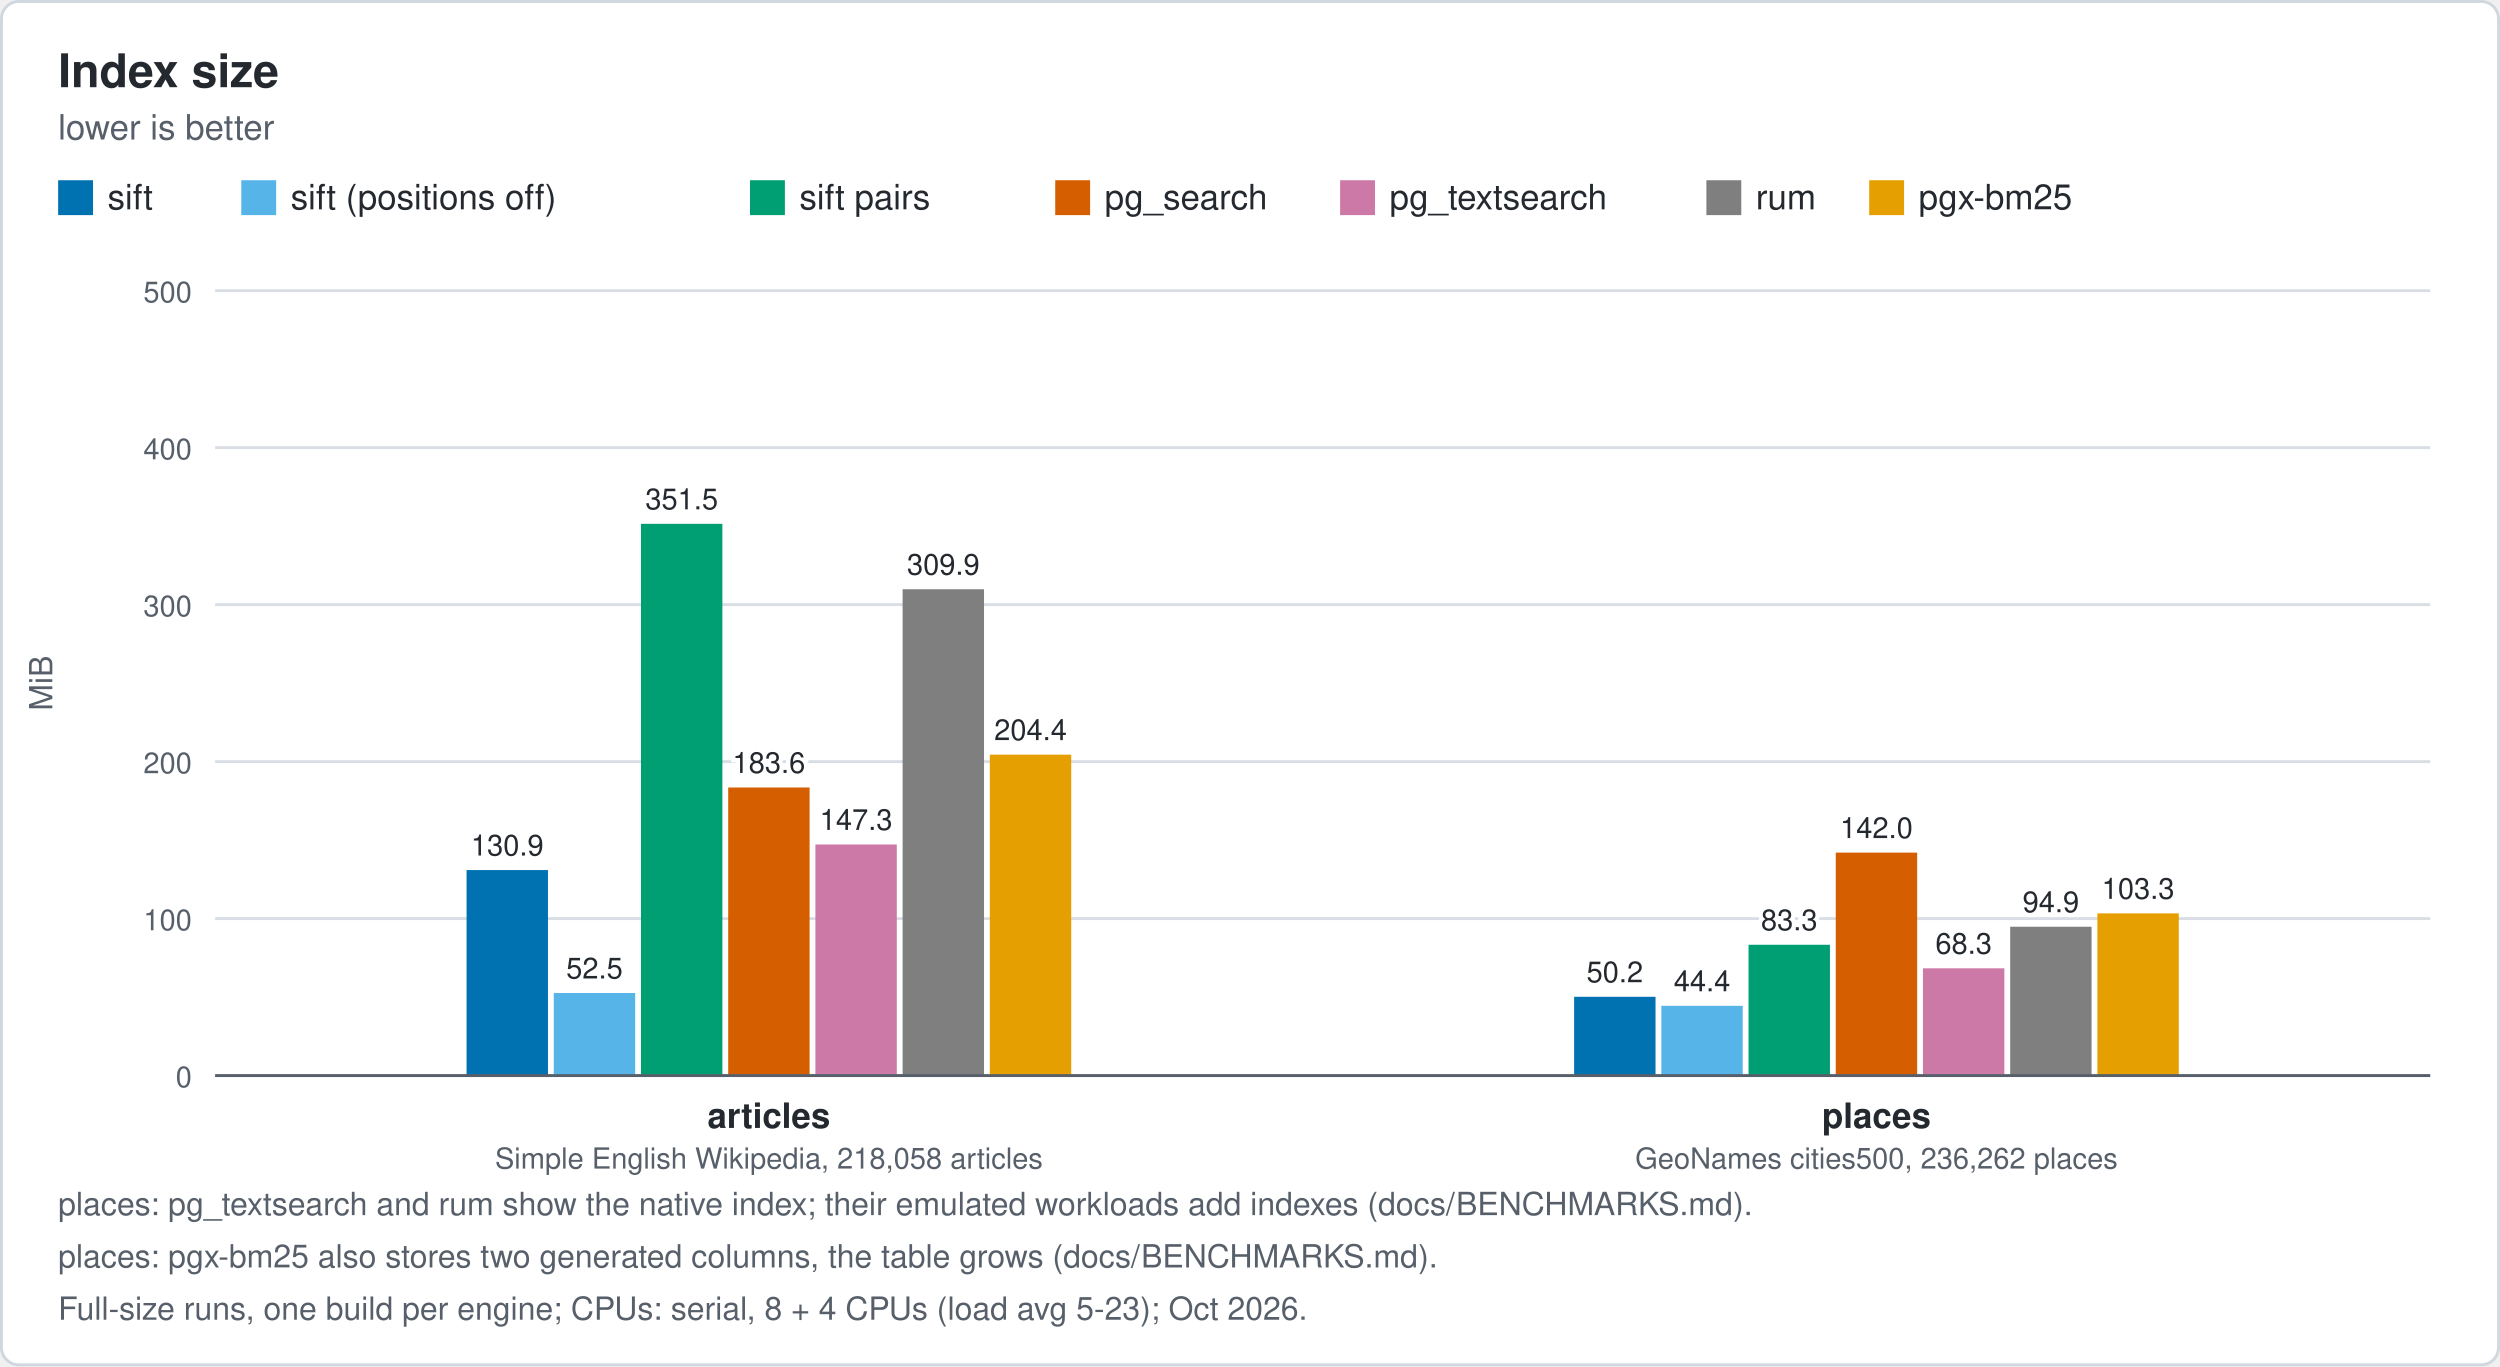
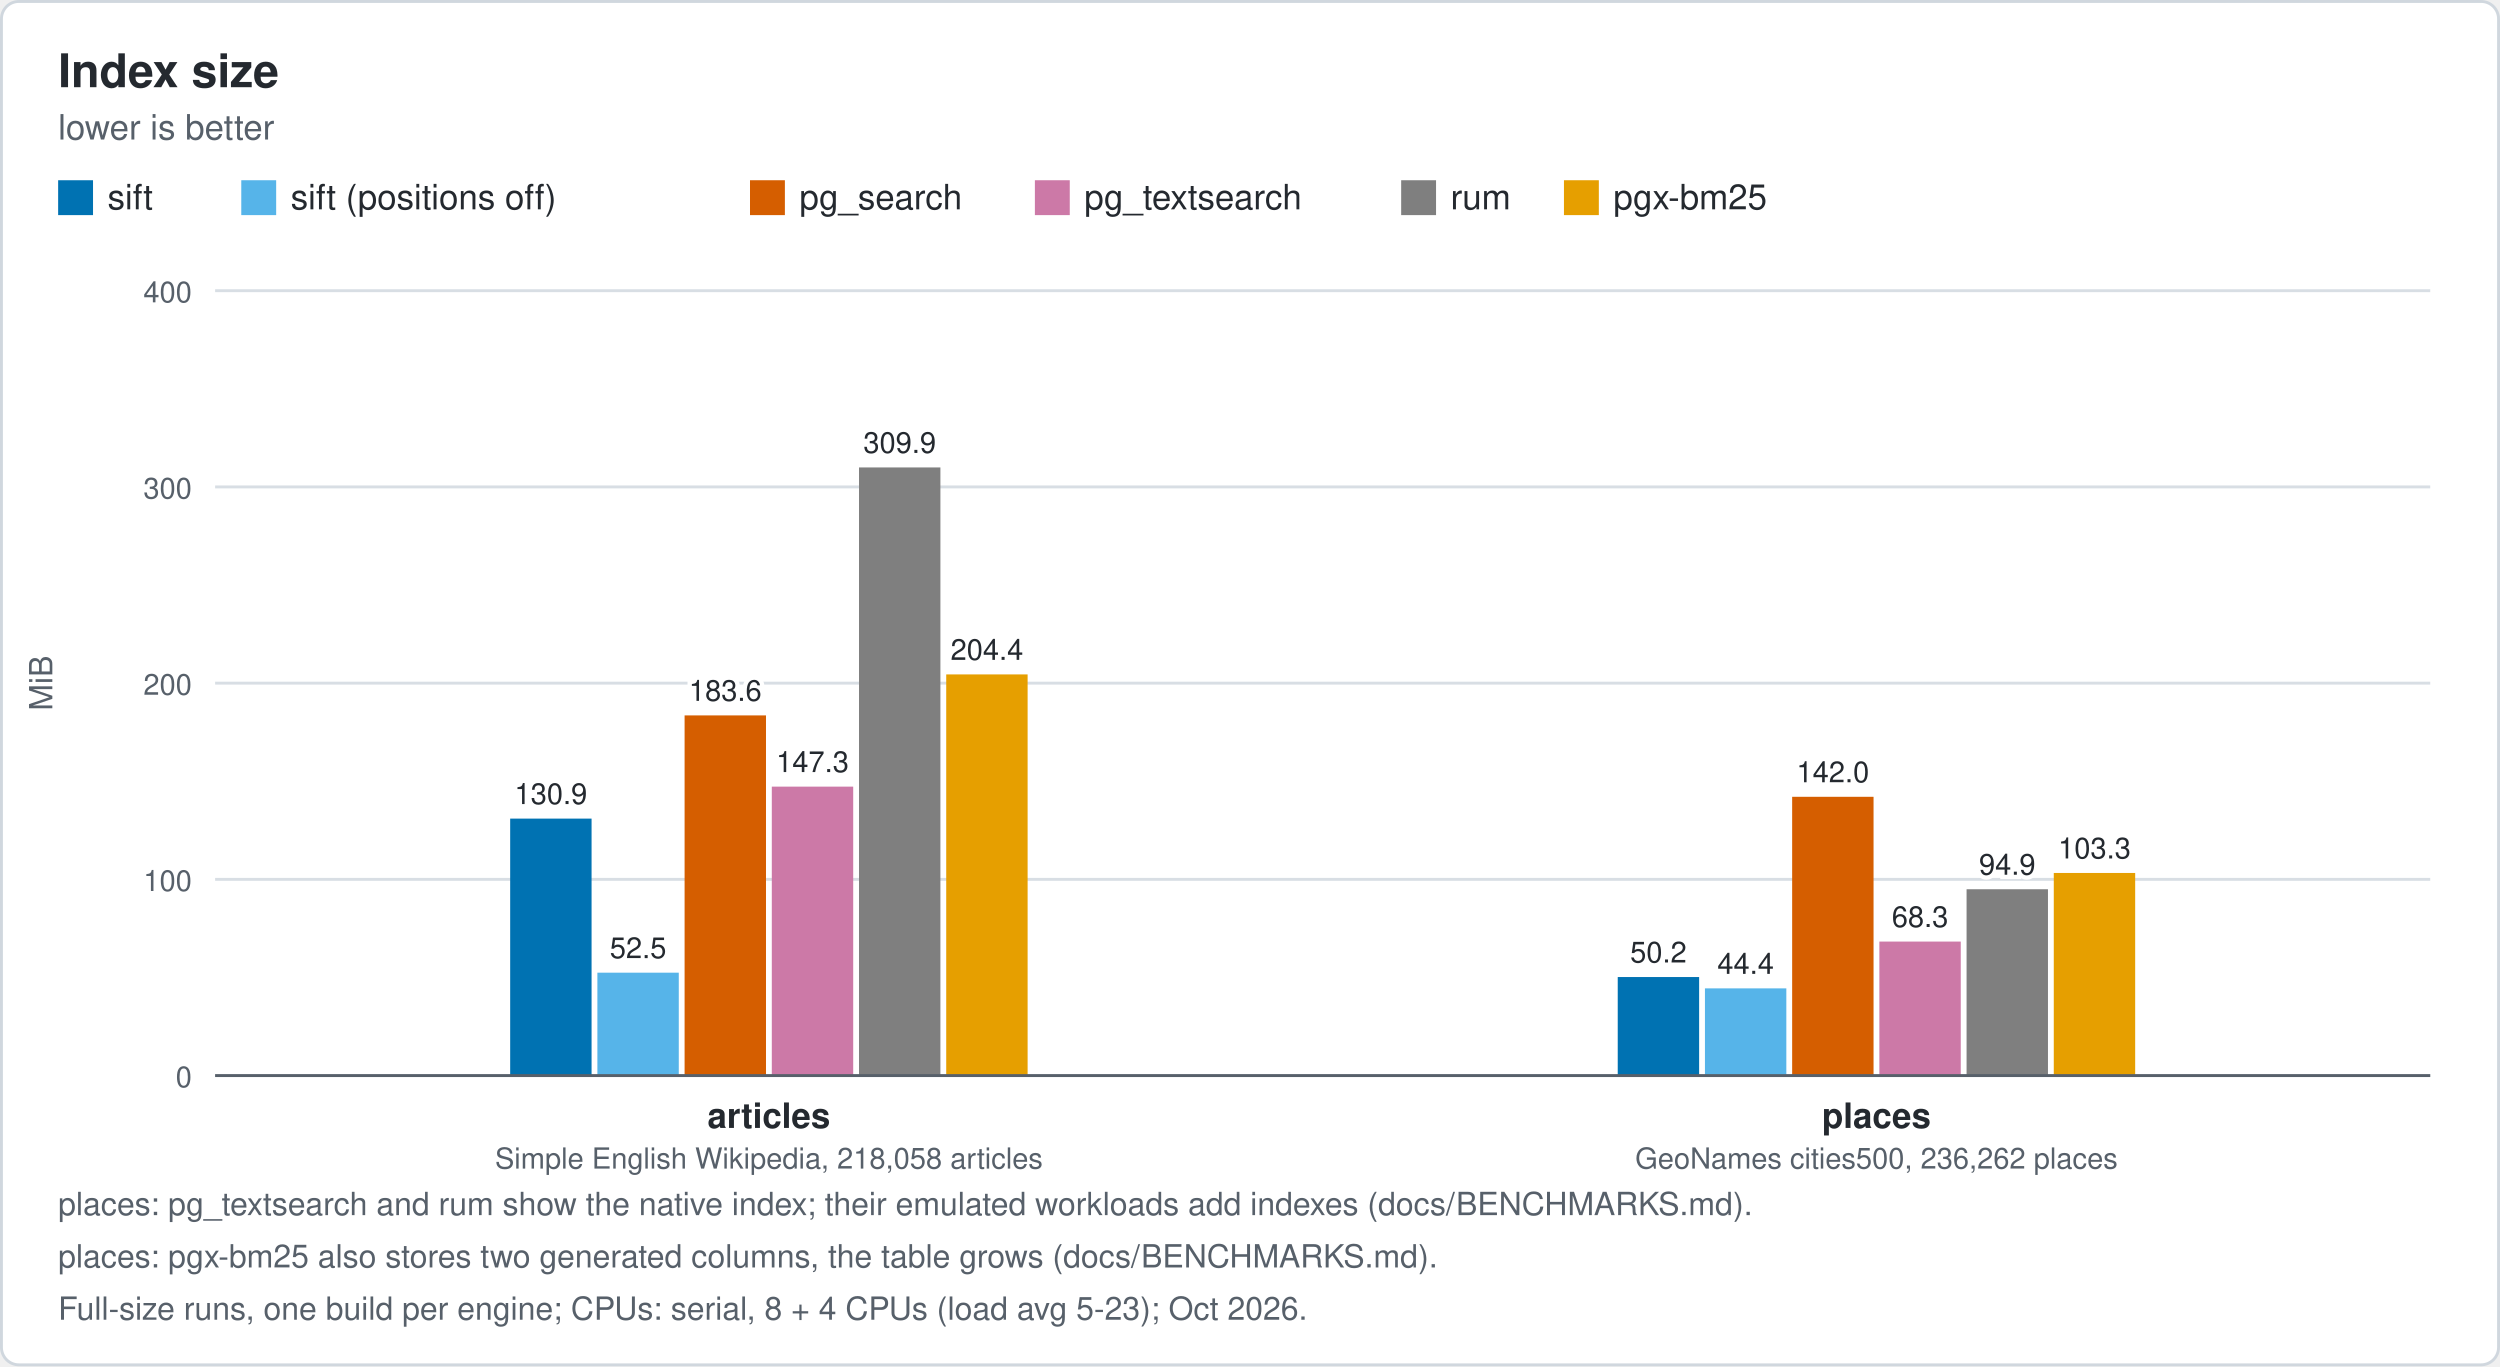
<svg xmlns="http://www.w3.org/2000/svg" width="860" height="470" viewBox="0 0 860 470" role="img" aria-labelledby="t d" font-family="Helvetica, Arial, sans-serif">
  <rect x="0.5" y="0.5" width="859" height="469" rx="6" fill="#ffffff" stroke="#d0d7de" />
  <text x="20" y="30" font-size="16" text-anchor="start" fill="#24292f" font-weight="bold">Index size</text>
  <text x="20" y="48" font-size="12" text-anchor="start" fill="#57606a">lower is better</text>
  <rect x="20" y="62" width="12" height="12" fill="#0072B2" />
  <text x="37" y="72" font-size="12" text-anchor="start" fill="#24292f">sift</text>
  <rect x="83" y="62" width="12" height="12" fill="#56B4E9" />
  <text x="100" y="72" font-size="12" text-anchor="start" fill="#24292f">sift (positions off)</text>
-   <rect x="258" y="62" width="12" height="12" fill="#009E73" />
-   <text x="275" y="72" font-size="12" text-anchor="start" fill="#24292f">sift pairs</text>
-   <rect x="363" y="62" width="12" height="12" fill="#D55E00" />
-   <text x="380" y="72" font-size="12" text-anchor="start" fill="#24292f">pg_search</text>
-   <rect x="461" y="62" width="12" height="12" fill="#CC79A7" />
-   <text x="478" y="72" font-size="12" text-anchor="start" fill="#24292f">pg_textsearch</text>
-   <rect x="587" y="62" width="12" height="12" fill="#7f7f7f" />
-   <text x="604" y="72" font-size="12" text-anchor="start" fill="#24292f">rum</text>
-   <rect x="643" y="62" width="12" height="12" fill="#E69F00" />
-   <text x="660" y="72" font-size="12" text-anchor="start" fill="#24292f">pgx-bm25</text>
+   <rect x="258" y="62" width="12" height="12" fill="#D55E00" />
+   <text x="275" y="72" font-size="12" text-anchor="start" fill="#24292f">pg_search</text>
+   <rect x="356" y="62" width="12" height="12" fill="#CC79A7" />
+   <text x="373" y="72" font-size="12" text-anchor="start" fill="#24292f">pg_textsearch</text>
+   <rect x="482" y="62" width="12" height="12" fill="#7f7f7f" />
+   <text x="499" y="72" font-size="12" text-anchor="start" fill="#24292f">rum</text>
+   <rect x="538" y="62" width="12" height="12" fill="#E69F00" />
+   <text x="555" y="72" font-size="12" text-anchor="start" fill="#24292f">pgx-bm25</text>
  <line x1="74" y1="370" x2="836" y2="370" stroke="#d8dee4" stroke-width="1" />
  <text x="66" y="374" font-size="10" text-anchor="end" fill="#57606a">0</text>
-   <line x1="74" y1="316" x2="836" y2="316" stroke="#d8dee4" stroke-width="1" />
-   <text x="66" y="320" font-size="10" text-anchor="end" fill="#57606a">100</text>
-   <line x1="74" y1="262" x2="836" y2="262" stroke="#d8dee4" stroke-width="1" />
-   <text x="66" y="266" font-size="10" text-anchor="end" fill="#57606a">200</text>
-   <line x1="74" y1="208" x2="836" y2="208" stroke="#d8dee4" stroke-width="1" />
-   <text x="66" y="212" font-size="10" text-anchor="end" fill="#57606a">300</text>
-   <line x1="74" y1="154" x2="836" y2="154" stroke="#d8dee4" stroke-width="1" />
-   <text x="66" y="158" font-size="10" text-anchor="end" fill="#57606a">400</text>
+   <line x1="74" y1="302.5" x2="836" y2="302.5" stroke="#d8dee4" stroke-width="1" />
+   <text x="66" y="306.5" font-size="10" text-anchor="end" fill="#57606a">100</text>
+   <line x1="74" y1="235" x2="836" y2="235" stroke="#d8dee4" stroke-width="1" />
+   <text x="66" y="239" font-size="10" text-anchor="end" fill="#57606a">200</text>
+   <line x1="74" y1="167.5" x2="836" y2="167.5" stroke="#d8dee4" stroke-width="1" />
+   <text x="66" y="171.5" font-size="10" text-anchor="end" fill="#57606a">300</text>
  <line x1="74" y1="100" x2="836" y2="100" stroke="#d8dee4" stroke-width="1" />
-   <text x="66" y="104" font-size="10" text-anchor="end" fill="#57606a">500</text>
+   <text x="66" y="104" font-size="10" text-anchor="end" fill="#57606a">400</text>
  <text transform="translate(18 235) rotate(-90)" font-size="11" text-anchor="middle" fill="#57606a">MiB</text>
-   <rect x="160.5" y="299.3" width="28" height="70.7" fill="#0072B2" />
-   <text x="174.5" y="294.3" font-size="10" text-anchor="middle" fill="#24292f" stroke="#ffffff" stroke-width="3" paint-order="stroke">130.9</text>
-   <rect x="190.5" y="341.6" width="28" height="28.4" fill="#56B4E9" />
-   <text x="204.5" y="336.6" font-size="10" text-anchor="middle" fill="#24292f" stroke="#ffffff" stroke-width="3" paint-order="stroke">52.5</text>
-   <rect x="220.5" y="180.2" width="28" height="189.8" fill="#009E73" />
-   <text x="234.5" y="175.2" font-size="10" text-anchor="middle" fill="#24292f" stroke="#ffffff" stroke-width="3" paint-order="stroke">351.5</text>
-   <rect x="250.5" y="270.9" width="28" height="99.1" fill="#D55E00" />
-   <text x="264.5" y="265.9" font-size="10" text-anchor="middle" fill="#24292f" stroke="#ffffff" stroke-width="3" paint-order="stroke">183.6</text>
-   <rect x="280.5" y="290.5" width="28" height="79.5" fill="#CC79A7" />
-   <text x="294.5" y="285.5" font-size="10" text-anchor="middle" fill="#24292f" stroke="#ffffff" stroke-width="3" paint-order="stroke">147.3</text>
-   <rect x="310.5" y="202.7" width="28" height="167.3" fill="#7f7f7f" />
-   <text x="324.5" y="197.7" font-size="10" text-anchor="middle" fill="#24292f" stroke="#ffffff" stroke-width="3" paint-order="stroke">309.9</text>
-   <rect x="340.5" y="259.6" width="28" height="110.4" fill="#E69F00" />
-   <text x="354.5" y="254.6" font-size="10" text-anchor="middle" fill="#24292f" stroke="#ffffff" stroke-width="3" paint-order="stroke">204.4</text>
+   <rect x="175.5" y="281.6" width="28" height="88.4" fill="#0072B2" />
+   <text x="189.5" y="276.6" font-size="10" text-anchor="middle" fill="#24292f" stroke="#ffffff" stroke-width="3" paint-order="stroke">130.9</text>
+   <rect x="205.5" y="334.6" width="28" height="35.4" fill="#56B4E9" />
+   <text x="219.5" y="329.6" font-size="10" text-anchor="middle" fill="#24292f" stroke="#ffffff" stroke-width="3" paint-order="stroke">52.5</text>
+   <rect x="235.5" y="246.1" width="28" height="123.9" fill="#D55E00" />
+   <text x="249.5" y="241.1" font-size="10" text-anchor="middle" fill="#24292f" stroke="#ffffff" stroke-width="3" paint-order="stroke">183.6</text>
+   <rect x="265.5" y="270.6" width="28" height="99.4" fill="#CC79A7" />
+   <text x="279.5" y="265.6" font-size="10" text-anchor="middle" fill="#24292f" stroke="#ffffff" stroke-width="3" paint-order="stroke">147.3</text>
+   <rect x="295.5" y="160.8" width="28" height="209.2" fill="#7f7f7f" />
+   <text x="309.5" y="155.8" font-size="10" text-anchor="middle" fill="#24292f" stroke="#ffffff" stroke-width="3" paint-order="stroke">309.9</text>
+   <rect x="325.5" y="232" width="28" height="138" fill="#E69F00" />
+   <text x="339.5" y="227" font-size="10" text-anchor="middle" fill="#24292f" stroke="#ffffff" stroke-width="3" paint-order="stroke">204.4</text>
  <text x="264.5" y="388" font-size="12" text-anchor="middle" fill="#24292f" font-weight="bold">articles</text>
  <text x="264.5" y="402" font-size="10" text-anchor="middle" fill="#57606a">Simple English Wikipedia, 218,058 articles</text>
-   <rect x="541.5" y="342.9" width="28" height="27.1" fill="#0072B2" />
-   <text x="555.5" y="337.9" font-size="10" text-anchor="middle" fill="#24292f" stroke="#ffffff" stroke-width="3" paint-order="stroke">50.2</text>
-   <rect x="571.5" y="346" width="28" height="24" fill="#56B4E9" />
-   <text x="585.5" y="341" font-size="10" text-anchor="middle" fill="#24292f" stroke="#ffffff" stroke-width="3" paint-order="stroke">44.4</text>
-   <rect x="601.5" y="325" width="28" height="45" fill="#009E73" />
-   <text x="615.5" y="320" font-size="10" text-anchor="middle" fill="#24292f" stroke="#ffffff" stroke-width="3" paint-order="stroke">83.3</text>
-   <rect x="631.5" y="293.3" width="28" height="76.7" fill="#D55E00" />
-   <text x="645.5" y="288.3" font-size="10" text-anchor="middle" fill="#24292f" stroke="#ffffff" stroke-width="3" paint-order="stroke">142.0</text>
-   <rect x="661.5" y="333.1" width="28" height="36.9" fill="#CC79A7" />
-   <text x="675.5" y="328.1" font-size="10" text-anchor="middle" fill="#24292f" stroke="#ffffff" stroke-width="3" paint-order="stroke">68.3</text>
-   <rect x="691.5" y="318.8" width="28" height="51.2" fill="#7f7f7f" />
-   <text x="705.5" y="313.8" font-size="10" text-anchor="middle" fill="#24292f" stroke="#ffffff" stroke-width="3" paint-order="stroke">94.9</text>
-   <rect x="721.5" y="314.2" width="28" height="55.8" fill="#E69F00" />
-   <text x="735.5" y="309.2" font-size="10" text-anchor="middle" fill="#24292f" stroke="#ffffff" stroke-width="3" paint-order="stroke">103.3</text>
+   <rect x="556.5" y="336.1" width="28" height="33.9" fill="#0072B2" />
+   <text x="570.5" y="331.1" font-size="10" text-anchor="middle" fill="#24292f" stroke="#ffffff" stroke-width="3" paint-order="stroke">50.2</text>
+   <rect x="586.5" y="340" width="28" height="30" fill="#56B4E9" />
+   <text x="600.5" y="335" font-size="10" text-anchor="middle" fill="#24292f" stroke="#ffffff" stroke-width="3" paint-order="stroke">44.4</text>
+   <rect x="616.5" y="274.1" width="28" height="95.8" fill="#D55E00" />
+   <text x="630.5" y="269.1" font-size="10" text-anchor="middle" fill="#24292f" stroke="#ffffff" stroke-width="3" paint-order="stroke">142.0</text>
+   <rect x="646.5" y="323.9" width="28" height="46.1" fill="#CC79A7" />
+   <text x="660.5" y="318.9" font-size="10" text-anchor="middle" fill="#24292f" stroke="#ffffff" stroke-width="3" paint-order="stroke">68.3</text>
+   <rect x="676.5" y="305.9" width="28" height="64.1" fill="#7f7f7f" />
+   <text x="690.5" y="300.9" font-size="10" text-anchor="middle" fill="#24292f" stroke="#ffffff" stroke-width="3" paint-order="stroke">94.9</text>
+   <rect x="706.5" y="300.3" width="28" height="69.7" fill="#E69F00" />
+   <text x="720.5" y="295.3" font-size="10" text-anchor="middle" fill="#24292f" stroke="#ffffff" stroke-width="3" paint-order="stroke">103.3</text>
  <text x="645.5" y="388" font-size="12" text-anchor="middle" fill="#24292f" font-weight="bold">places</text>
  <text x="645.5" y="402" font-size="10" text-anchor="middle" fill="#57606a">GeoNames cities500, 236,262 places</text>
  <line x1="74" y1="370" x2="836" y2="370" stroke="#57606a" stroke-width="1" />
  <text x="20" y="436" font-size="11" text-anchor="start" fill="#57606a">places: pgx-bm25 also stores two generated columns, the table grows (docs/BENCHMARKS.md).</text>
  <text x="20" y="418" font-size="11" text-anchor="start" fill="#57606a">places: pg_textsearch and rum show the native index; their emulated workloads add indexes (docs/BENCHMARKS.md).</text>
  <text x="20" y="454" font-size="11" text-anchor="start" fill="#57606a">Full-size runs, one build per engine; CPUs: serial, 8 + 4 CPUs (load avg 5-23); Oct 2026.</text>
</svg>
